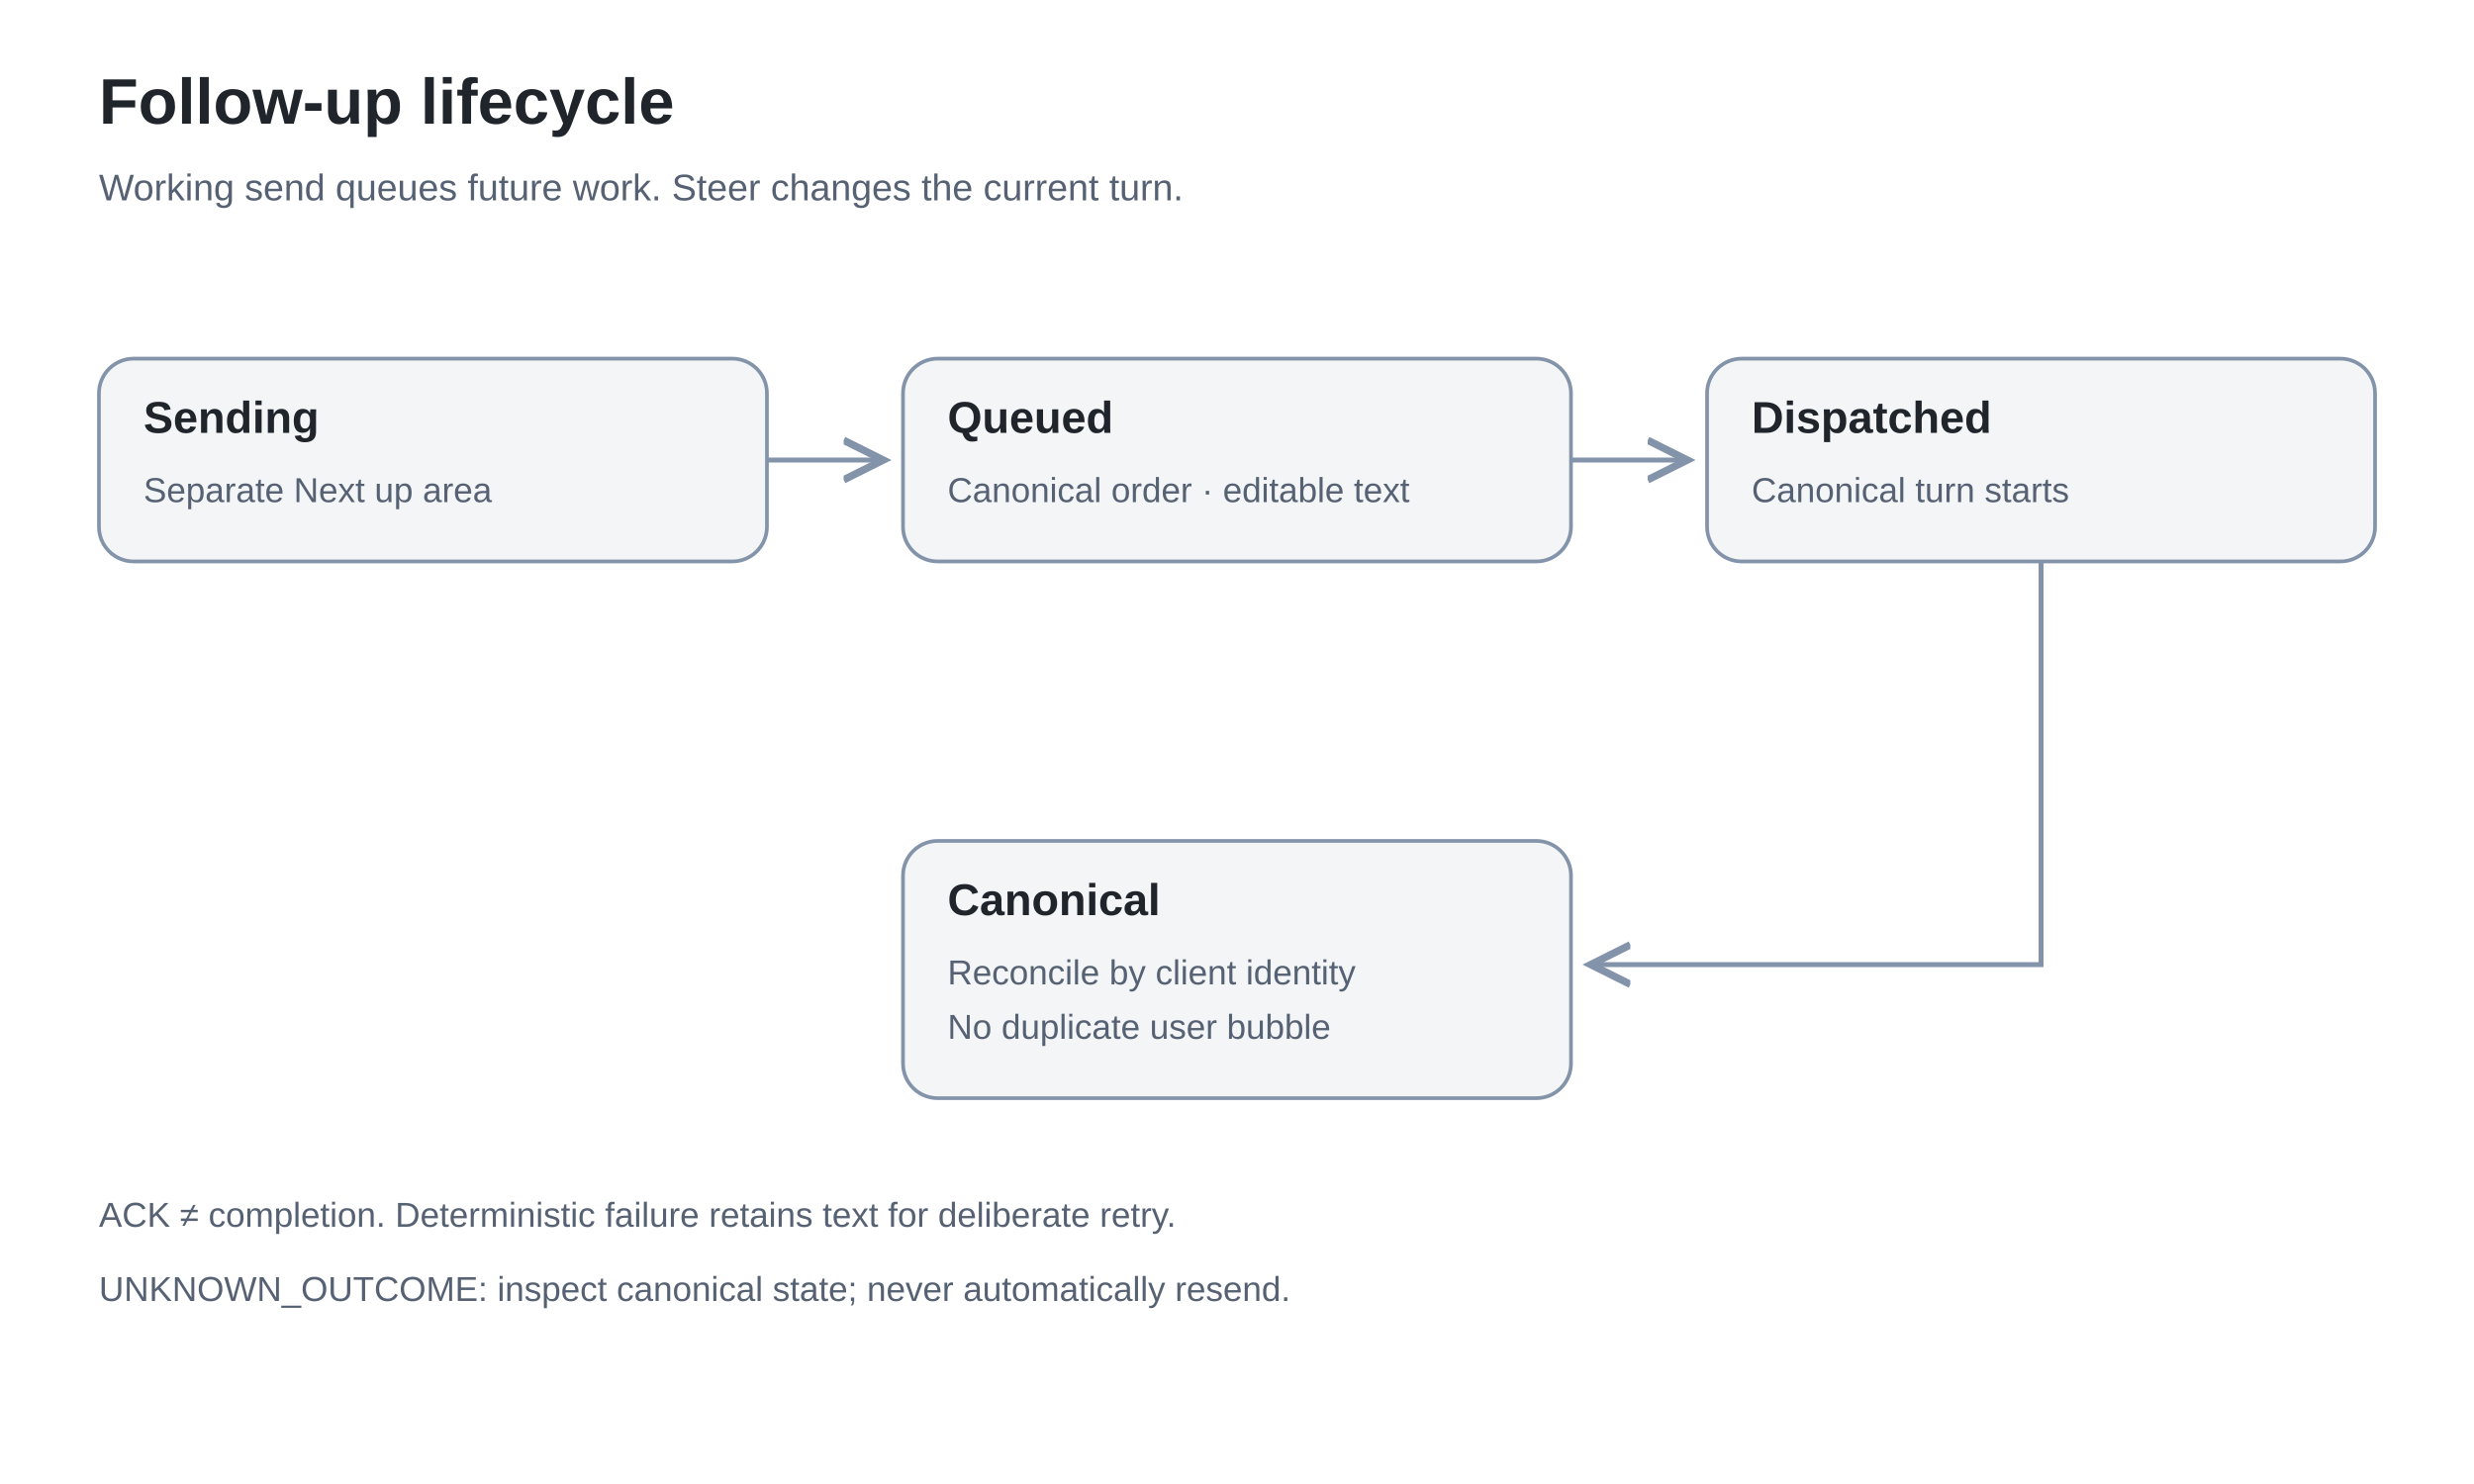
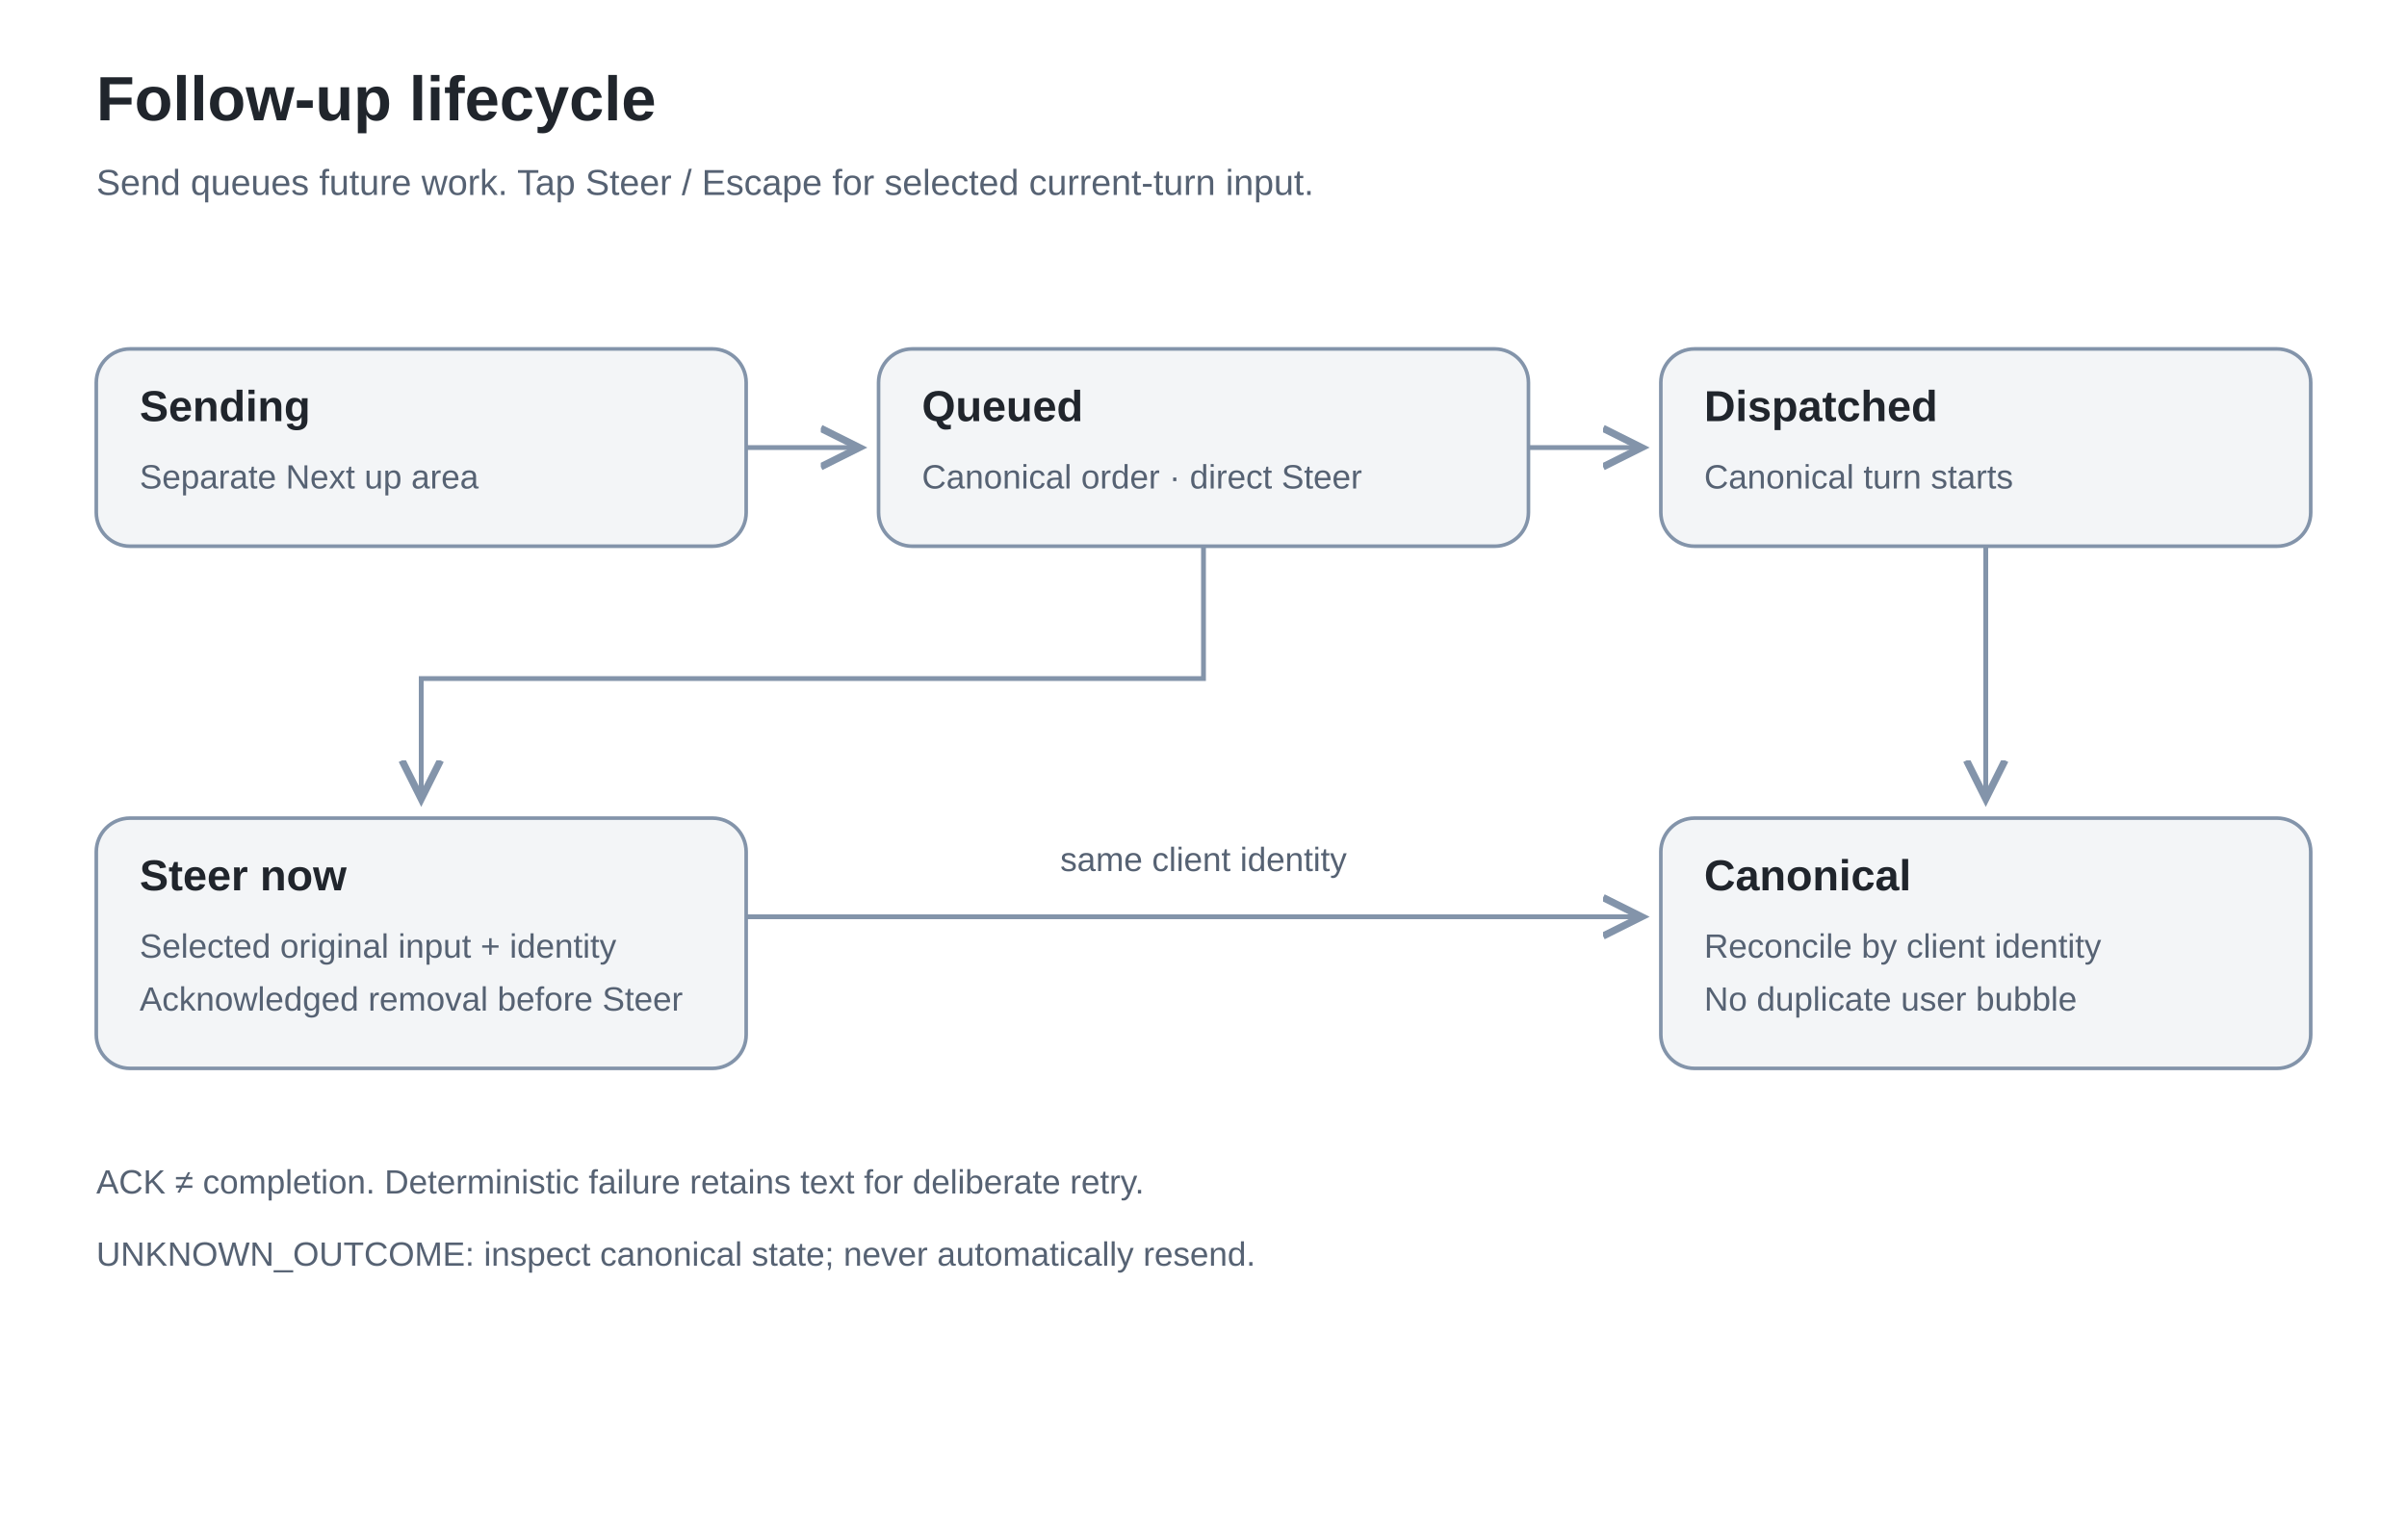
- <svg xmlns="http://www.w3.org/2000/svg" width="1000" height="600" viewBox="0 0 1000 600">
+ <svg xmlns="http://www.w3.org/2000/svg" width="1000" height="640" viewBox="0 0 1000 640">
  <defs>
    <marker id="arrow" markerWidth="10" markerHeight="10" refX="8" refY="5" orient="auto">
      <path d="M 0 1 L 8 5 L 0 9" fill="none" stroke="#8394aa" stroke-width="1.5" />
    </marker>
  </defs>
  <style>
.ink { fill: #20252c; } .muted { fill: #566273; } .panel { fill: #f3f5f7; }
@media (prefers-color-scheme: dark) { .ink { fill: #f0f2f3; } .muted { fill: #afb5bf; } .panel { fill: #222830; } }
</style>
  <g font-family="-apple-system,BlinkMacSystemFont,Segoe UI,Arial,sans-serif">
    <text x="40" y="50" class="ink" font-size="26" font-weight="700">Follow-up lifecycle</text>
-     <text x="40" y="81" class="muted" font-size="15">Working send queues future work. Steer changes the current turn.</text>
+     <text x="40" y="81" class="muted" font-size="15">Send queues future work. Tap Steer / Escape for selected current-turn input.</text>
    <rect x="40" y="145" width="270" height="82" rx="14" class="panel" stroke="#8394aa" stroke-width="1.5" />
    <text x="58" y="175" class="ink" font-size="18" font-weight="600">Sending</text>
    <text x="58" y="203" class="muted" font-size="14">Separate Next up area</text>
    <rect x="365" y="145" width="270" height="82" rx="14" class="panel" stroke="#8394aa" stroke-width="1.5" />
    <text x="383" y="175" class="ink" font-size="18" font-weight="600">Queued</text>
-     <text x="383" y="203" class="muted" font-size="14">Canonical order · editable text</text>
+     <text x="383" y="203" class="muted" font-size="14">Canonical order · direct Steer</text>
    <rect x="690" y="145" width="270" height="82" rx="14" class="panel" stroke="#8394aa" stroke-width="1.5" />
    <text x="708" y="175" class="ink" font-size="18" font-weight="600">Dispatched</text>
    <text x="708" y="203" class="muted" font-size="14">Canonical turn starts</text>
    <path d="M 310 186 H 357" fill="none" stroke="#8394aa" stroke-width="2" marker-end="url(#arrow)" />
    <path d="M 635 186 H 682" fill="none" stroke="#8394aa" stroke-width="2" marker-end="url(#arrow)" />
-     <rect x="365" y="340" width="270" height="104" rx="14" class="panel" stroke="#8394aa" stroke-width="1.5" />
-     <text x="383" y="370" class="ink" font-size="18" font-weight="600">Canonical</text>
-     <text x="383" y="398" class="muted" font-size="14">Reconcile by client identity</text>
-     <text x="383" y="420" class="muted" font-size="14">No duplicate user bubble</text>
-     <path d="M 825 227 V 390 H 643" fill="none" stroke="#8394aa" stroke-width="2" marker-end="url(#arrow)" />
+     <rect x="40" y="340" width="270" height="104" rx="14" class="panel" stroke="#8394aa" stroke-width="1.5" />
+     <text x="58" y="370" class="ink" font-size="18" font-weight="600">Steer now</text>
+     <text x="58" y="398" class="muted" font-size="14">Selected original input + identity</text>
+     <text x="58" y="420" class="muted" font-size="14">Acknowledged removal before Steer</text>
+     <rect x="690" y="340" width="270" height="104" rx="14" class="panel" stroke="#8394aa" stroke-width="1.5" />
+     <text x="708" y="370" class="ink" font-size="18" font-weight="600">Canonical</text>
+     <text x="708" y="398" class="muted" font-size="14">Reconcile by client identity</text>
+     <text x="708" y="420" class="muted" font-size="14">No duplicate user bubble</text>
+     <path d="M 500 227 V 282 H 175 V 332" fill="none" stroke="#8394aa" stroke-width="2" marker-end="url(#arrow)" />
+     <path d="M 310 381 H 682" fill="none" stroke="#8394aa" stroke-width="2" marker-end="url(#arrow)" />
+     <text x="500" y="362" class="muted" font-size="14" text-anchor="middle">same client identity</text>
+     <path d="M 825 227 V 332" fill="none" stroke="#8394aa" stroke-width="2" marker-end="url(#arrow)" />
    <text x="40" y="496" class="muted" font-size="14">ACK ≠ completion. Deterministic failure retains text for deliberate retry.</text>
    <text x="40" y="526" class="muted" font-size="14">UNKNOWN_OUTCOME: inspect canonical state; never automatically resend.</text>
  </g>
</svg>
